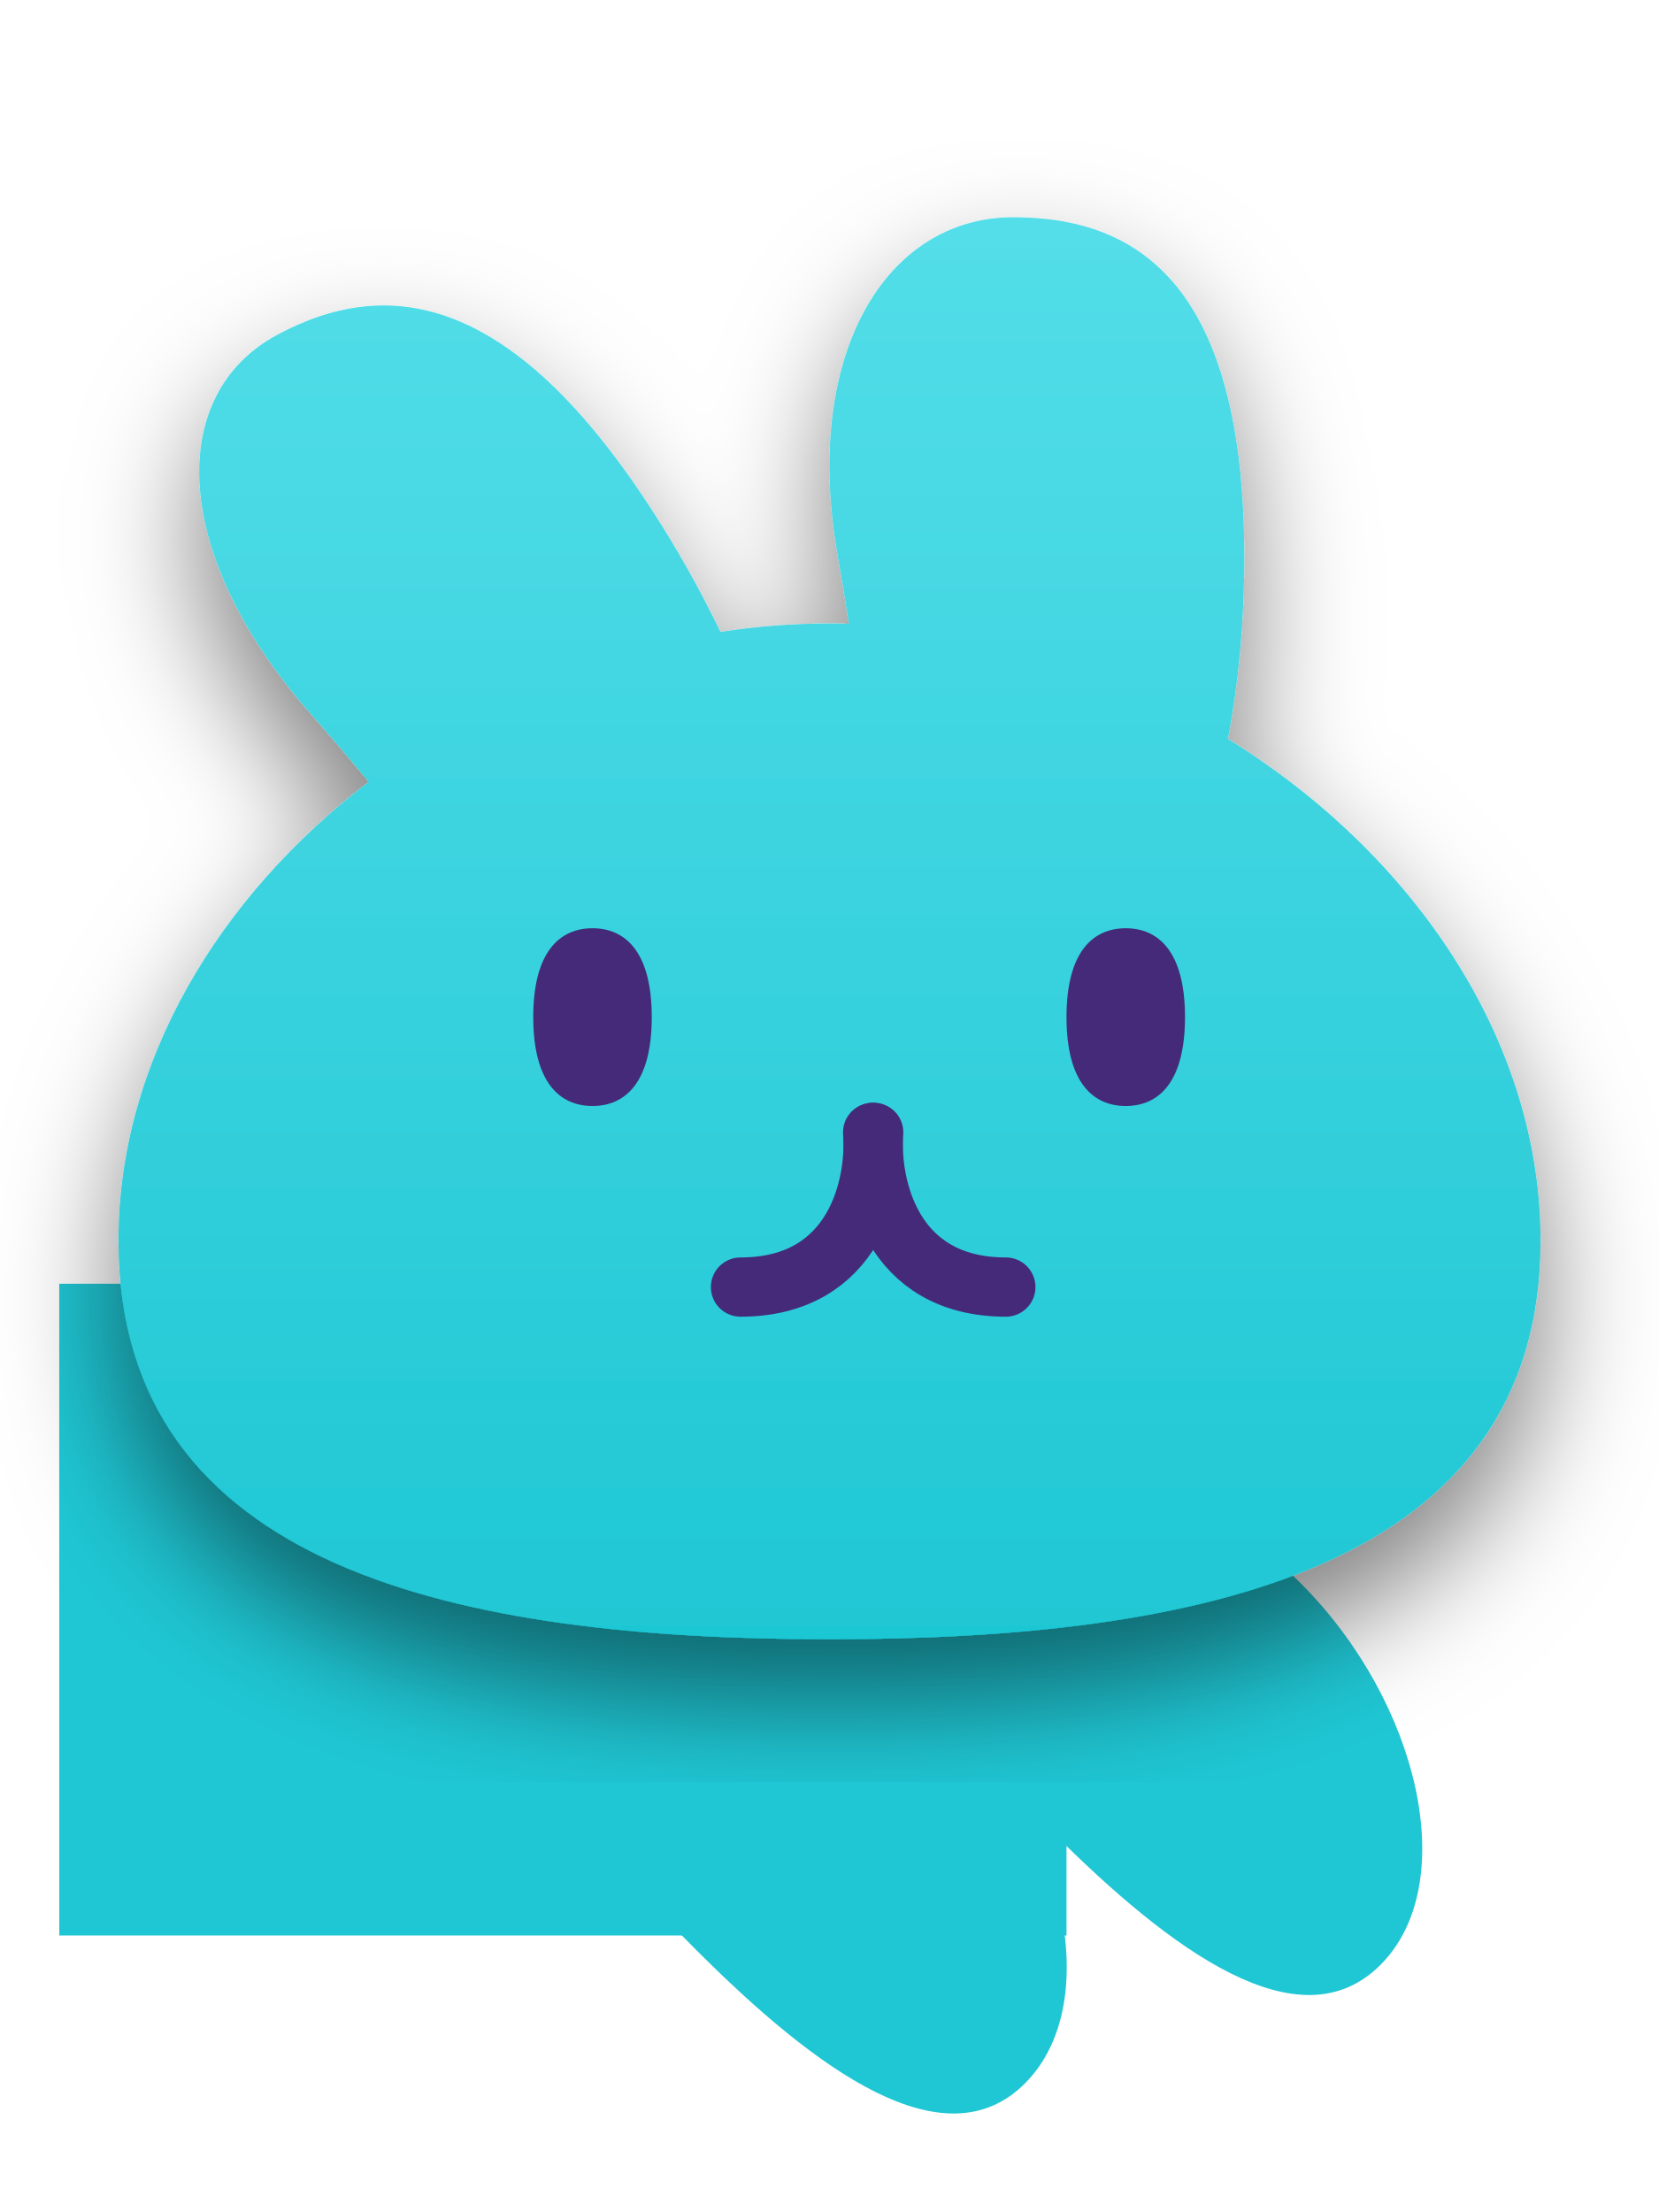
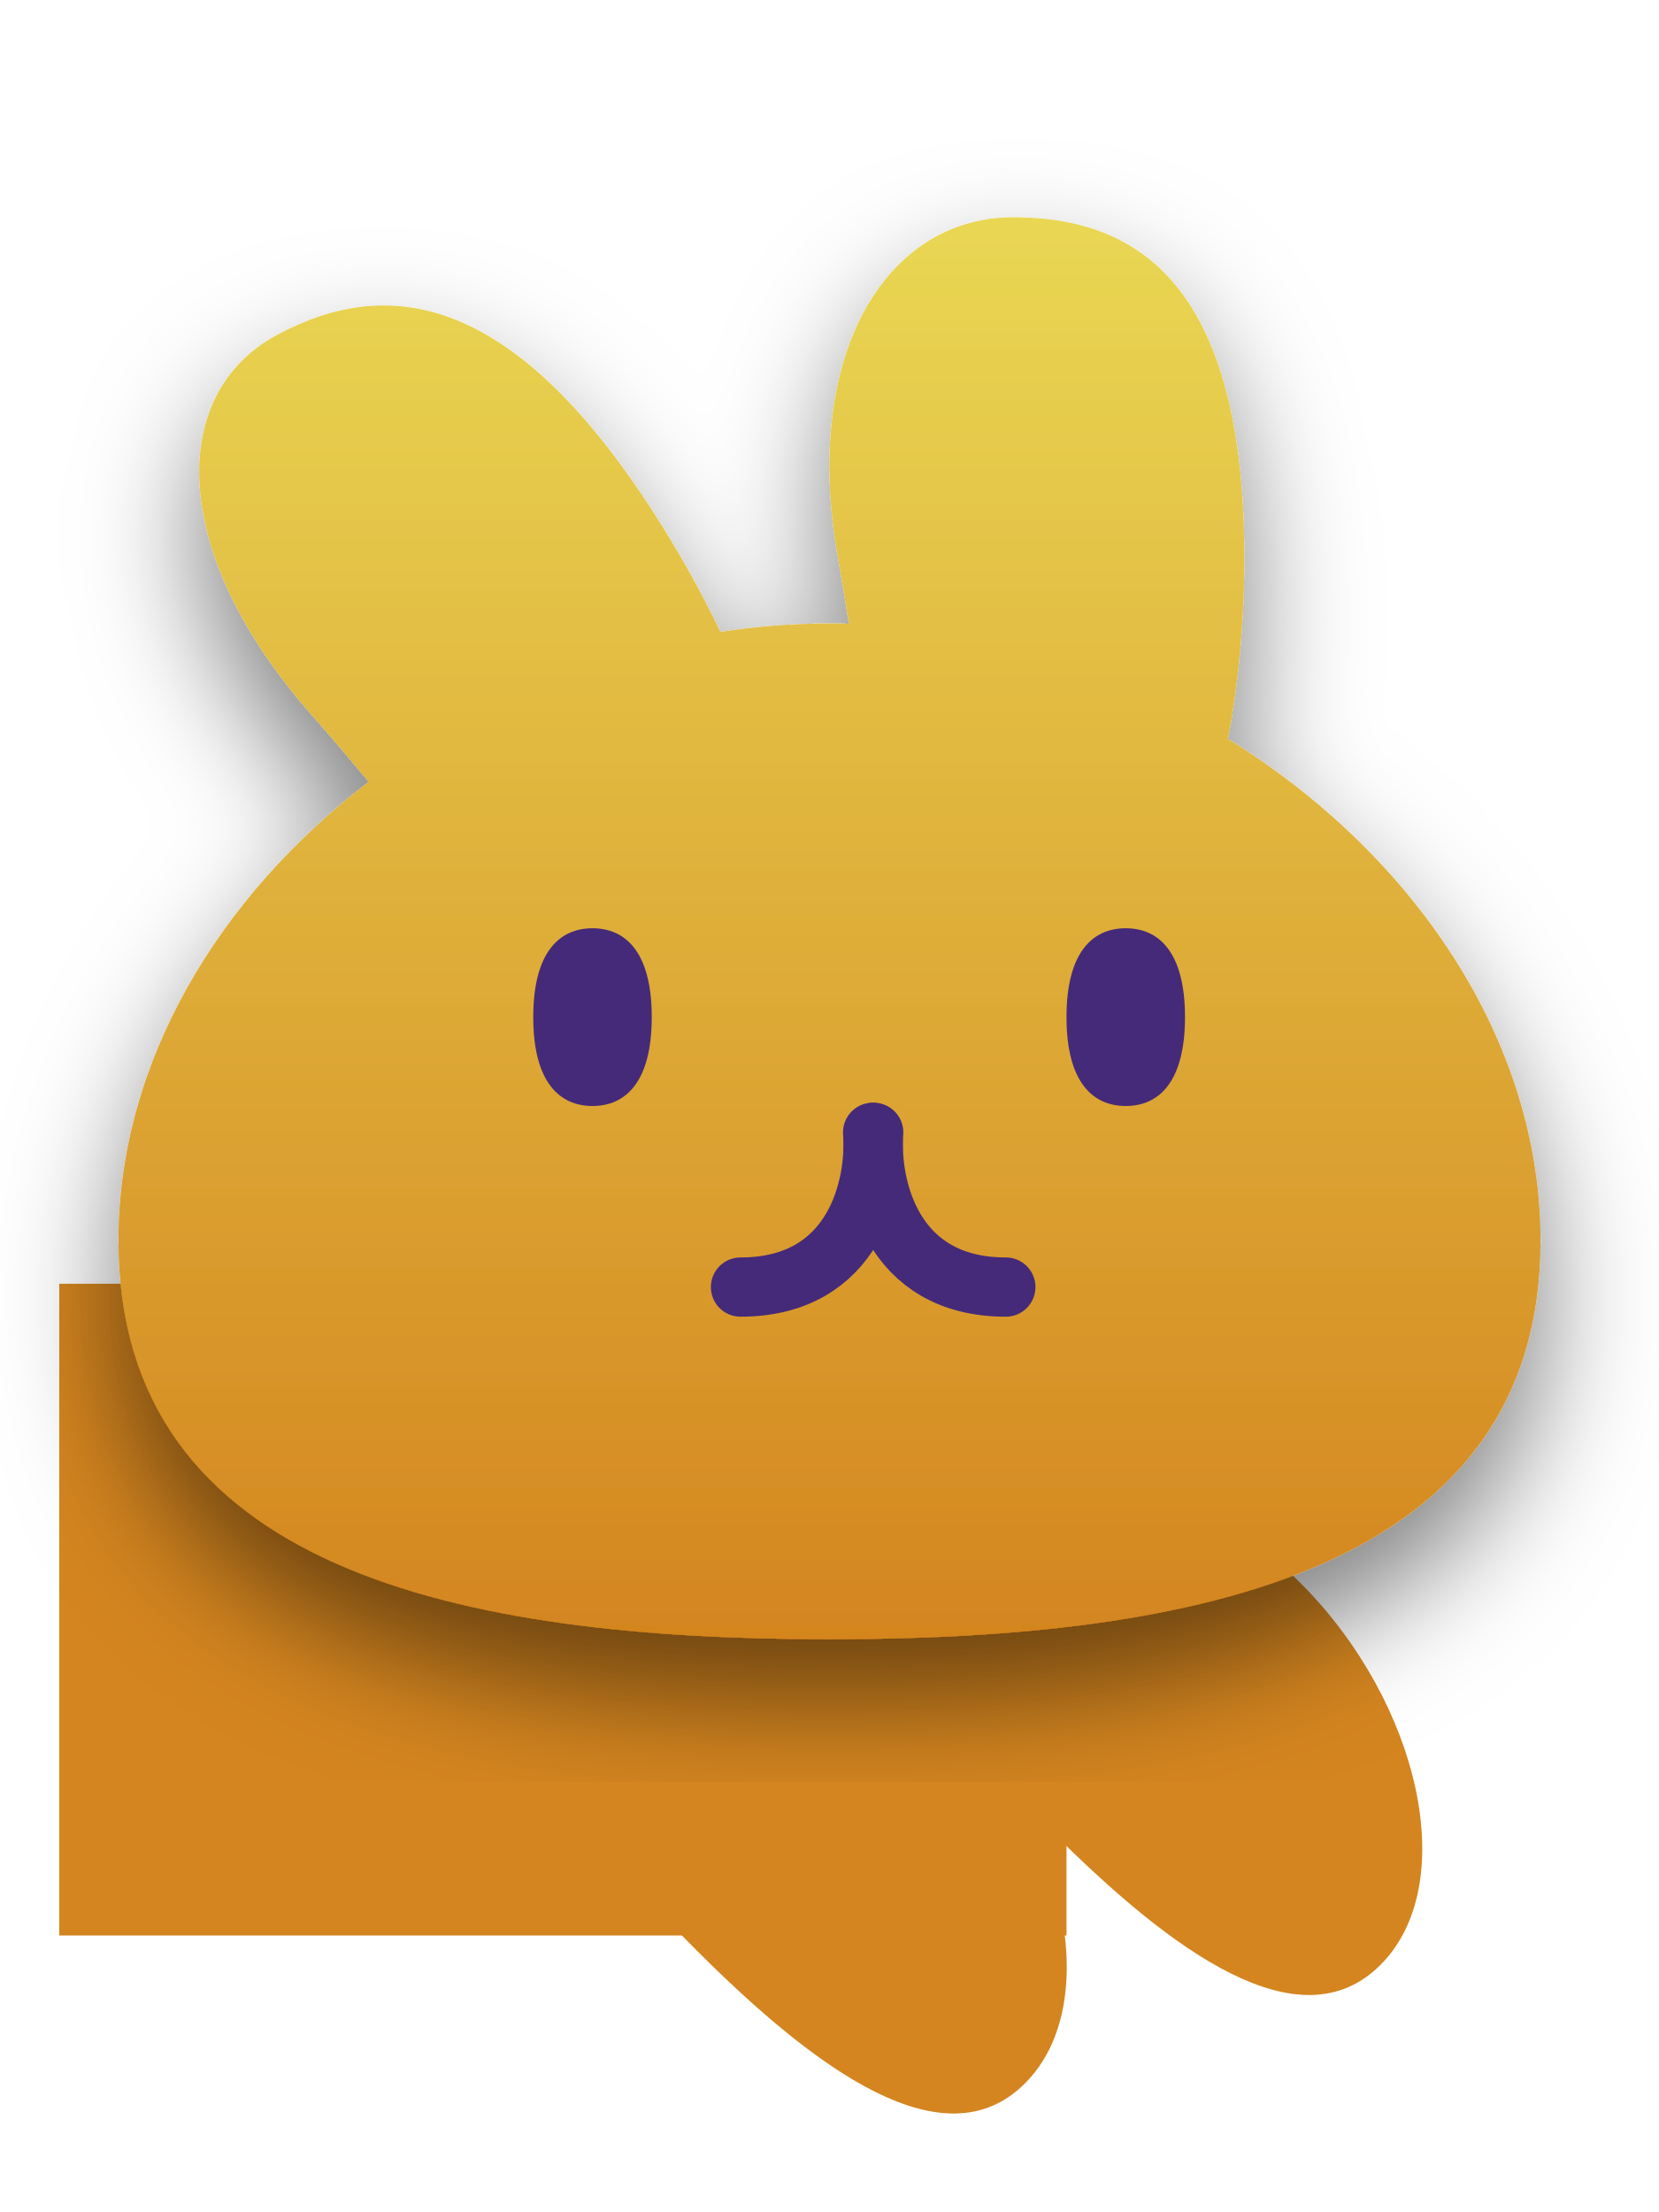
<svg xmlns="http://www.w3.org/2000/svg" width="24" height="32" viewBox="0 0 28 32" fill="none">
-   <rect x="1" y="19" width="17" height="11" fill="#1FC7D4" />
-   <path d="M9.507 24.706C8.146 26.067 9.738 28.231 11.755 30.249C13.773 32.267 15.938 33.858 17.298 32.497C18.659 31.137 17.968 28.071 15.951 26.053C13.933 24.036 10.868 23.345 9.507 24.706Z" fill="#1FC7D4" />
-   <path d="M15.507 22.706C14.146 24.067 15.738 26.231 17.756 28.249C19.773 30.267 21.938 31.858 23.298 30.497C24.659 29.137 23.968 26.071 21.951 24.053C19.933 22.036 16.868 21.345 15.507 22.706Z" fill="#1FC7D4" />
+   <rect x="1" y="19" width="17" height="11" fill="#d4851f" />
+   <path d="M9.507 24.706C8.146 26.067 9.738 28.231 11.755 30.249C13.773 32.267 15.938 33.858 17.298 32.497C18.659 31.137 17.968 28.071 15.951 26.053C13.933 24.036 10.868 23.345 9.507 24.706Z" fill="#d4851f" />
+   <path d="M15.507 22.706C14.146 24.067 15.738 26.231 17.756 28.249C19.773 30.267 21.938 31.858 23.298 30.497C24.659 29.137 23.968 26.071 21.951 24.053C19.933 22.036 16.868 21.345 15.507 22.706Z" fill="#d4851f" />
  <g filter="url(#filter0_d)">
    <path fill-rule="evenodd" clip-rule="evenodd" d="M14.146 6.752C14.21 7.109 14.27 7.481 14.328 7.862C14.219 7.859 14.11 7.857 14 7.857C13.38 7.857 12.765 7.905 12.159 7.998C11.879 7.415 11.555 6.822 11.187 6.231C8.699 2.229 6.538 1.987 4.679 2.984C2.819 3.981 2.856 6.676 5.267 9.405C5.581 9.761 5.901 10.14 6.225 10.529C3.69 12.466 2 15.264 2 18.27C2 23.829 7.785 25 14 25C20.215 25 26 23.829 26 18.27C26 14.866 23.832 11.727 20.724 9.805C20.902 8.86 21 7.83 21 6.752C21 2.196 19.255 1 17.102 1C14.95 1 13.526 3.318 14.146 6.752Z" fill="url(#paint0_linear_bunnyhead_main)" />
  </g>
  <g transform="translate(2)">
    <path d="M12.728 16.445C12.796 17.315 12.445 19.056 10.498 19.056" stroke="#452A7A" stroke-linecap="round" />
    <path d="M12.746 16.445C12.678 17.315 13.03 19.056 14.976 19.056" stroke="#452A7A" stroke-linecap="round" />
    <path d="M9 14.5C9 15.605 8.552 16 8 16C7.448 16 7 15.605 7 14.5C7 13.395 7.448 13 8 13C8.552 13 9 13.395 9 14.5Z" fill="#452A7A" />
    <path d="M18 14.5C18 15.605 17.552 16 17 16C16.448 16 16 15.605 16 14.5C16 13.395 16.448 13 17 13C17.552 13 18 13.395 18 14.5Z" fill="#452A7A" />
  </g>
  <defs>
    <filter id="filter0_d">
      <feFlood flood-opacity="0" result="BackgroundImageFix" />
      <feColorMatrix in="SourceAlpha" type="matrix" values="0 0 0 0 0 0 0 0 0 0 0 0 0 0 0 0 0 0 127 0" />
      <feOffset dy="1" />
      <feGaussianBlur stdDeviation="1" />
      <feColorMatrix type="matrix" values="0 0 0 0 0 0 0 0 0 0 0 0 0 0 0 0 0 0 0.5 0" />
      <feBlend mode="normal" in2="BackgroundImageFix" result="effect1_dropShadow" />
      <feBlend mode="normal" in="SourceGraphic" in2="effect1_dropShadow" result="shape" />
    </filter>
    <linearGradient id="paint0_linear_bunnyhead_main" x1="14" y1="1" x2="14" y2="25" gradientUnits="userSpaceOnUse">
-       <stop stop-color="#53DEE9" />
-       <stop offset="1" stop-color="#1FC7D4" />
+       <stop stop-color="#e9d753" />
+       <stop offset="1" stop-color="#d4851f" />
    </linearGradient>
  </defs>
</svg>
